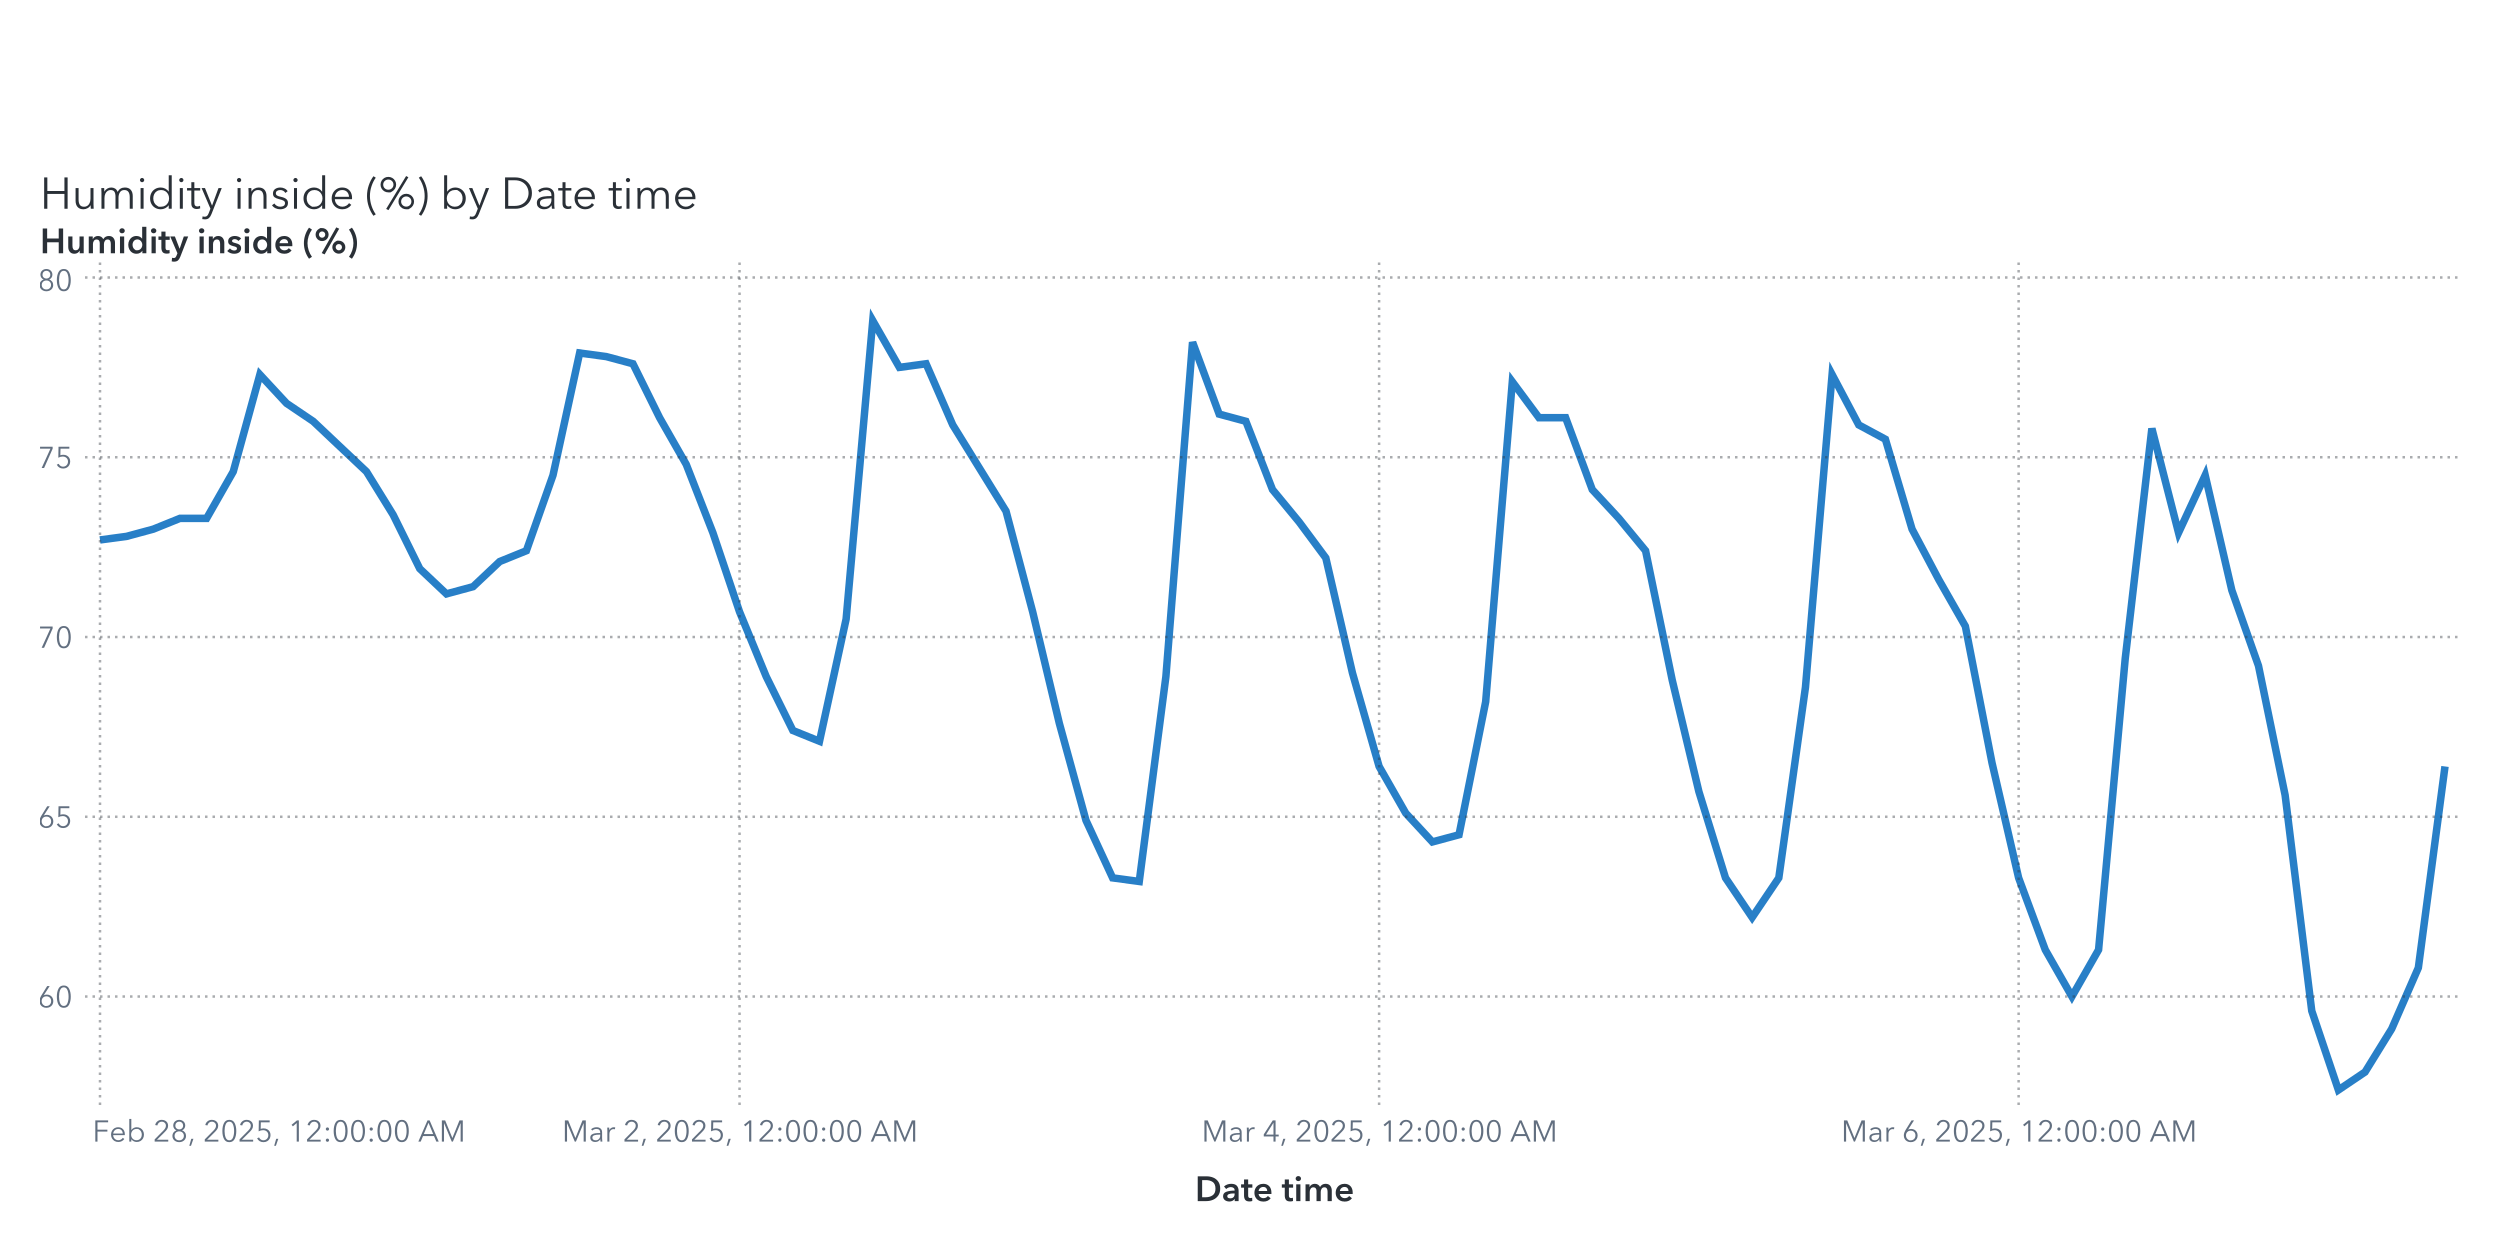
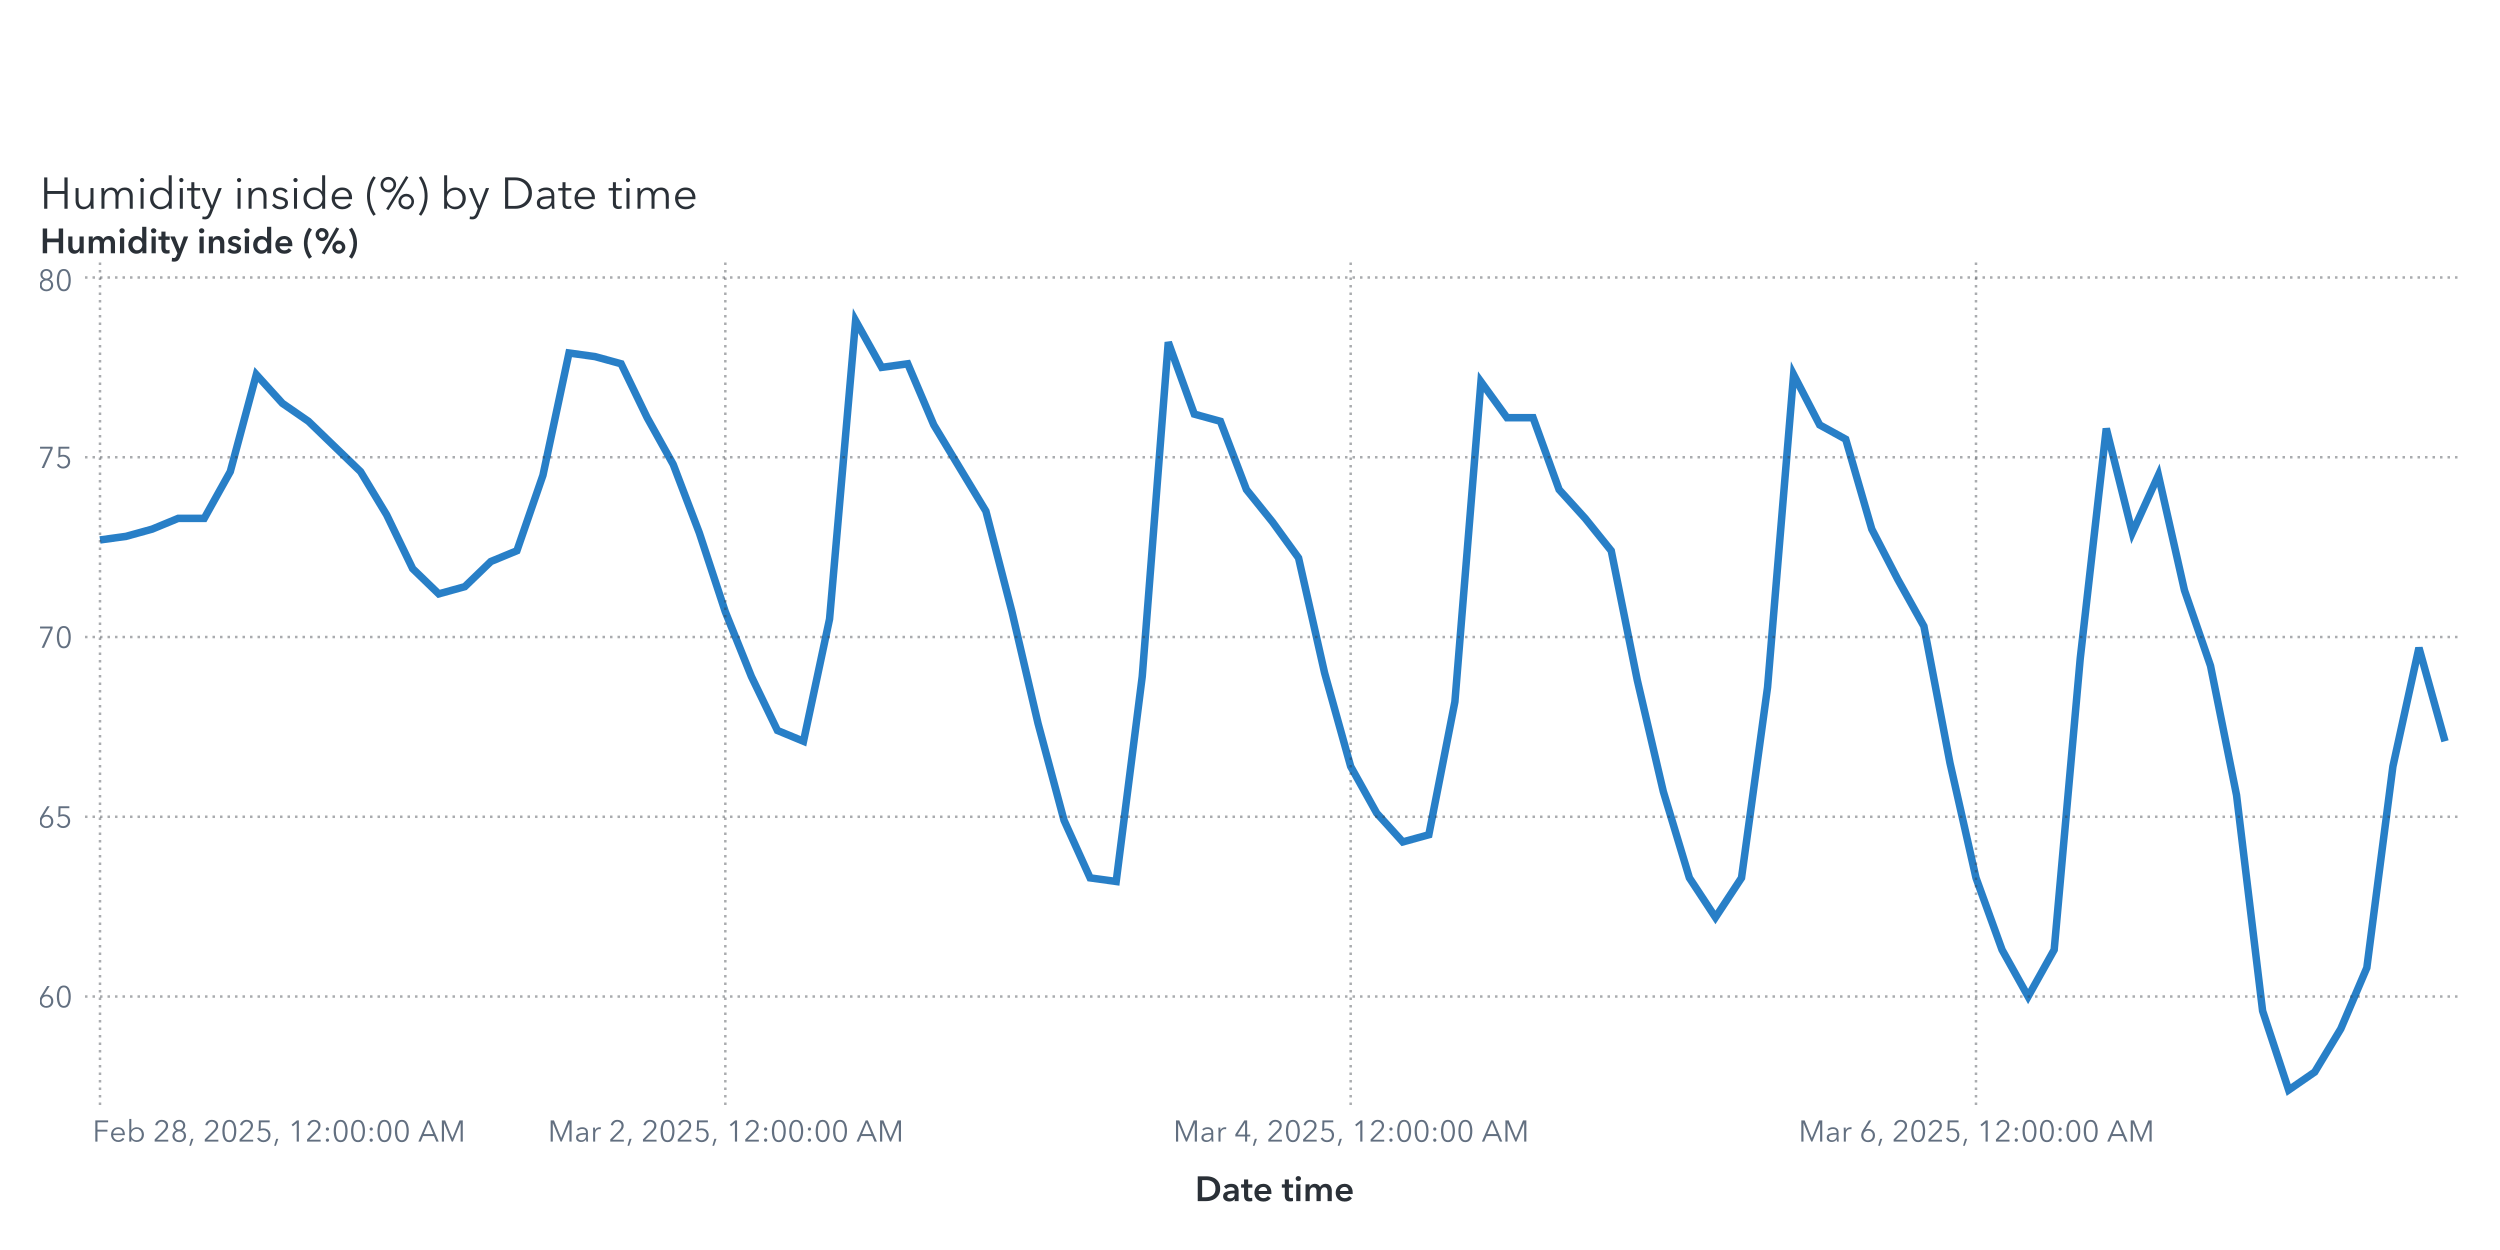
<svg xmlns="http://www.w3.org/2000/svg" xmlns:xlink="http://www.w3.org/1999/xlink" version="1.1" width="1000" height="500" viewBox="0 0 1000 500">
  <rect x="0" y="0" width="1000" height="500" fill="#ffffff">
</rect>
  <g>
    <rect x="0" y="0" rx="5" ry="5" width="1000.0" height="500.0" fill="#ffffff" opacity="0">
</rect>
    <rect x="0" y="0" rx="5" ry="5" width="1000.0" height="500.0" fill="#ffffff" opacity="0">
</rect>
    <rect x="0" y="0" rx="5" ry="5" width="1000.0" height="500.0" fill="#ffffff" opacity="0">
</rect>
    <rect x="0" y="50.0" rx="5" ry="5" width="1000.0" height="450.0" fill="#ffffff" opacity="0">
</rect>
    <g transform=" translate(16.0 -412.0)">
      <g transform="">
        <g fill="#2a3037" stroke="#2a3037" transform="translate(0 495.5) scale(0.0177 -0.0177)">
          <defs>
            <path id="g72/TT0" d="M94.0 708.0 L166.0 708.0 L166.0 401.0 L552.0 401.0 L552.0 708.0 L624.0 708.0 L624.0 0 L552.0 0 L552.0 335.0 L166.0 335.0 L166.0 0 L94.0 0 L94.0 708.0Z">
</path>
          </defs>
          <use x="0" y="0" xlink:href="#g72/TT0" />
          <defs>
            <path id="g117/TT0" d="M426.0 80.0 L424.0 80.0Q 405.0,40.0  359.5,14.0 T 264.0,-12.0 Q 177.0,-12.0  131.5,40.0 T 86.0,181.0  L86.0 468.0 L154.0 468.0 L154.0 209.0Q 154.0,130.0  182.5,87.5 T 281.0,45.0 Q 319.0,45.0  351.0,65.5 T 403.0,127.0 T 423.0,228.0  L423.0 468.0 L491.0 468.0 L491.0 103.0Q 491.0,43.0  495.0,0  L430.0 0Q 426.0,50.0  426.0,80.0 Z">
</path>
          </defs>
          <use x="718.0" y="0" xlink:href="#g117/TT0" />
          <defs>
            <path id="g109/TT0" d="M311.0 480.0Q 356.0,480.0  395.0,458.0 T 455.0,381.0 Q 479.0,429.0  521.0,454.5 T 619.0,480.0 Q 706.0,480.0  751.5,428.0 T 797.0,287.0  L797.0 0 L729.0 0 L729.0 259.0Q 729.0,423.0  608.0,423.0 Q 540.0,423.0  507.5,372.5 T 475.0,249.0  L475.0 0 L407.0 0 L407.0 273.0Q 407.0,347.0  382.5,385.0 T 294.0,423.0 Q 260.0,423.0  228.5,402.5 T 177.5,340.5 T 158.0,240.0  L158.0 0 L90.0 0 L90.0 365.0Q 90.0,425.0  86.0,468.0  L151.0 468.0Q 155.0,418.0  155.0,388.0  L157.0 388.0Q 178.0,429.0  219.5,454.5 T 311.0,480.0 Z">
</path>
          </defs>
          <use x="1299.0" y="0" xlink:href="#g109/TT0" />
          <defs>
            <path id="g105/TT0" d="M125.0 600.0Q 106.0,600.0  91.5,614.0 T 77.0,648.0 Q 77.0,668.0  91.5,682.0 T 125.0,696.0 Q 144.0,696.0  158.5,682.0 T 173.0,648.0 Q 173.0,628.0  158.5,614.0 T 125.0,600.0 Z M159.0 0 L91.0 0 L91.0 468.0 L159.0 468.0 L159.0 0Z">
</path>
          </defs>
          <use x="2182.0" y="0" xlink:href="#g105/TT0" />
          <defs>
            <path id="g100/TT0" d="M298.0 -12.0Q 227.0,-12.0  171.5,20.5 T 86.0,109.0 T 56.0,234.0 Q 56.0,303.0  86.0,359.0 T 171.5,447.5 T 298.0,480.0 Q 350.0,480.0  398.0,455.5 T 475.0,387.0  L477.0 387.0 L477.0 756.0 L545.0 756.0 L545.0 0 L477.0 0 L477.0 79.0 L475.0 79.0Q 446.0,36.0  398.0,12.0 T 298.0,-12.0 Z M305.0 46.0Q 357.0,46.0  398.0,70.5 T 462.0,138.0 T 485.0,234.0 Q 485.0,287.0  462.0,330.0 T 398.0,398.0 T 305.0,423.0 Q 250.0,423.0  210.0,398.0 T 149.0,330.0 T 128.0,234.0 Q 128.0,181.0  149.0,138.5 T 210.0,71.0 T 250.0,46.0 Z">
</path>
          </defs>
          <use x="2432.0" y="0" xlink:href="#g100/TT0" />
          <use x="3069.0" y="0" xlink:href="#g105/TT0" />
          <defs>
            <path id="g116/TT0" d="M169.0 411.0 L169.0 138.0Q 169.0,89.0  187.0,70.5 T 239.0,52.0 Q 268.0,52.0  298.0,67.0  L301.0 8.0Q 264.0,-6.0  221.0,-6.0 Q 173.0,-6.0  137.0,22.0 T 101.0,119.0  L101.0 411.0 L4.0 411.0 L4.0 468.0 L101.0 468.0 L101.0 600.0 L169.0 600.0 L169.0 468.0 L301.0 468.0 L301.0 411.0 L169.0 411.0Z">
</path>
          </defs>
          <use x="3319.0" y="0" xlink:href="#g116/TT0" />
          <defs>
            <path id="g121/TT0" d="M253.0 73.0 L398.0 468.0 L472.0 468.0 L239.0 -121.0Q 216.0,-180.0  182.5,-210.0 T 92.0,-240.0 Q 61.0,-240.0  31.0,-234.0  L38.0 -172.0Q 62.0,-180.0  88.0,-180.0 Q 121.0,-180.0  141.5,-159.5 T 178.0,-97.0  L216.0 1.0 L16.0 468.0 L92.0 468.0 L251.0 73.0 L253.0 73.0Z">
</path>
          </defs>
          <use x="3636.0" y="0" xlink:href="#g121/TT0" />
          <use x="4374.0" y="0" xlink:href="#g105/TT0" />
          <defs>
            <path id="g110/TT0" d="M155.0 388.0 L157.0 388.0Q 176.0,428.0  221.5,454.0 T 317.0,480.0 Q 404.0,480.0  449.5,428.0 T 495.0,287.0  L495.0 0 L427.0 0 L427.0 259.0Q 427.0,338.0  398.5,380.5 T 300.0,423.0 Q 262.0,423.0  230.0,402.5 T 178.0,341.0 T 158.0,240.0  L158.0 0 L90.0 0 L90.0 365.0Q 90.0,425.0  86.0,468.0  L151.0 468.0Q 155.0,418.0  155.0,388.0 Z">
</path>
          </defs>
          <use x="4624.0" y="0" xlink:href="#g110/TT0" />
          <defs>
            <path id="g115/TT0" d="M224.0 423.0Q 183.0,423.0  154.0,404.5 T 125.0,350.0 Q 125.0,318.0  151.0,300.0 T 237.0,270.0 Q 320.0,253.0  359.5,220.0 T 399.0,133.0 Q 399.0,59.0  347.5,23.5 T 223.0,-12.0 Q 167.0,-12.0  118.0,11.0 T 38.0,79.0  L92.0 119.0Q 111.0,87.0  146.5,66.5 T 222.0,46.0 Q 270.0,46.0  301.0,65.5 T 332.0,128.0 Q 332.0,163.0  299.5,182.0 T 194.0,218.0 Q 136.0,232.0  98.0,258.5 T 60.0,344.0 Q 60.0,411.0  108.5,445.5 T 227.0,480.0 Q 277.0,480.0  323.0,457.5 T 391.0,396.0  L339.0 357.0Q 324.0,387.0  293.0,405.0 T 224.0,423.0 Z">
</path>
          </defs>
          <use x="5205.0" y="0" xlink:href="#g115/TT0" />
          <use x="5649.0" y="0" xlink:href="#g105/TT0" />
          <use x="5899.0" y="0" xlink:href="#g100/TT0" />
          <defs>
            <path id="g101/TT0" d="M515.0 216.0 L127.0 216.0Q 128.0,169.0  150.5,130.5 T 212.0,69.0 T 298.0,46.0 Q 347.0,46.0  387.0,69.5 T 448.0,127.0  L499.0 87.0Q 421.0,-12.0  298.0,-12.0 Q 229.0,-12.0  174.0,20.0 T 87.5,108.0 T 56.0,234.0 Q 56.0,303.0  87.0,359.5 T 172.0,448.0 T 292.0,480.0 Q 363.0,480.0  413.5,449.5 T 490.0,366.0 T 516.0,248.0 Q 516.0,228.0  515.0,216.0 Z M292.0 423.0Q 248.0,423.0  211.5,402.0 T 153.0,345.5 T 128.0,270.0  L447.0 270.0Q 444.0,338.0  403.5,380.5 T 292.0,423.0 Z">
</path>
          </defs>
          <use x="6536.0" y="0" xlink:href="#g101/TT0" />
          <defs>
            <path id="g40/TT0" d="M230.0 -126.0 L178.0 -159.0Q 112.0,-72.0  72.0,46.0 T 32.0,288.0 Q 32.0,412.0  72.0,530.0 T 178.0,735.0  L230.0 702.0Q 170.0,618.0  134.0,509.0 T 98.0,288.0 Q 98.0,176.0  134.0,67.0 T 230.0,-126.0 Z">
</path>
          </defs>
          <use x="7358.0" y="0" xlink:href="#g40/TT0" />
          <defs>
            <path id="g37/TT0" d="M217.0 -31.0 L165.0 -4.0 L616.0 739.0 L667.0 712.0 L217.0 -31.0Z M214.0 370.0Q 165.0,370.0  125.0,393.5 T 61.5,457.0 T 38.0,545.0 Q 38.0,593.0  61.5,633.0 T 125.0,696.5 T 214.0,720.0 Q 263.0,720.0  303.0,696.5 T 366.5,633.0 T 390.0,545.0 Q 390.0,497.0  366.5,457.0 T 303.0,393.5 T 263.0,370.0 Z M214.0 660.0Q 166.0,660.0  132.0,627.0 T 98.0,545.0 Q 98.0,496.0  132.0,463.0 T 214.0,430.0 Q 262.0,430.0  296.0,463.0 T 330.0,545.0 Q 330.0,594.0  296.0,627.0 T 214.0,660.0 Z M619.0 -12.0Q 570.0,-12.0  530.0,11.5 T 466.5,75.0 T 443.0,163.0 Q 443.0,211.0  466.5,251.0 T 530.0,314.5 T 619.0,338.0 Q 668.0,338.0  708.0,314.5 T 771.5,251.0 T 795.0,163.0 Q 795.0,115.0  771.5,75.0 T 708.0,11.5 T 668.0,-12.0 Z M619.0 278.0Q 571.0,278.0  537.0,245.0 T 503.0,163.0 Q 503.0,114.0  537.0,81.0 T 619.0,48.0 Q 667.0,48.0  701.0,81.0 T 735.0,163.0 Q 735.0,212.0  701.0,245.0 T 619.0,278.0 Z">
</path>
          </defs>
          <use x="7658.0" y="0" xlink:href="#g37/TT0" />
          <defs>
            <path id="g41/TT0" d="M70.0 702.0 L122.0 735.0Q 188.0,648.0  228.0,530.0 T 268.0,288.0 Q 268.0,164.0  228.0,46.0 T 122.0,-159.0  L70.0 -126.0Q 130.0,-42.0  166.0,67.0 T 202.0,288.0 Q 202.0,400.0  166.0,509.0 T 70.0,702.0 Z">
</path>
          </defs>
          <use x="8491.0" y="0" xlink:href="#g41/TT0" />
          <defs>
            <path id="g98/TT0" d="M160.0 0 L92.0 0 L92.0 756.0 L160.0 756.0 L160.0 387.0 L162.0 387.0Q 191.0,431.0  239.0,455.5 T 339.0,480.0 Q 410.0,480.0  465.5,447.5 T 551.0,359.0 T 581.0,234.0 Q 581.0,165.0  551.0,109.0 T 465.5,20.5 T 339.0,-12.0 Q 287.0,-12.0  239.0,12.0 T 162.0,79.0  L160.0 79.0 L160.0 0Z M332.0 423.0Q 280.0,423.0  239.0,398.0 T 175.0,330.0 T 152.0,234.0 Q 152.0,181.0  175.0,138.0 T 239.0,70.5 T 332.0,46.0 Q 387.0,46.0  427.0,71.0 T 488.0,138.5 T 509.0,234.0 Q 509.0,287.0  488.0,330.0 T 427.0,398.0 T 387.0,423.0 Z">
</path>
          </defs>
          <use x="9041.0" y="0" xlink:href="#g98/TT0" />
          <use x="9678.0" y="0" xlink:href="#g121/TT0" />
          <defs>
            <path id="g68/TT0" d="M329.0 708.0Q 421.0,708.0  507.0,667.5 T 647.0,546.5 T 701.0,354.0 Q 701.0,242.0  647.0,161.5 T 507.0,40.5 T 329.0,0  L94.0 0 L94.0 708.0 L329.0 708.0Z M309.0 64.0Q 411.0,64.0  482.5,105.0 T 589.5,212.0 T 625.0,354.0 Q 625.0,430.0  589.5,496.0 T 482.5,603.0 T 309.0,644.0  L166.0 644.0 L166.0 64.0 L309.0 64.0Z">
</path>
          </defs>
          <use x="10416.0" y="0" xlink:href="#g68/TT0" />
          <defs>
            <path id="g97/TT0" d="M260.0 423.0Q 220.0,423.0  183.0,408.0 T 121.0,368.0  L83.0 413.0Q 113.0,443.0  161.0,461.5 T 267.0,480.0 Q 347.0,480.0  398.0,436.0 T 449.0,310.0  L449.0 105.0Q 449.0,42.0  457.0,0  L396.0 0Q 389.0,40.0  389.0,76.0  L387.0 76.0Q 355.0,30.0  314.5,9.0 T 217.0,-12.0 Q 178.0,-12.0  141.0,2.5 T 79.5,49.0 T 55.0,130.0 Q 55.0,198.0  99.0,232.0 T 212.5,276.5 T 385.0,287.0  L385.0 302.0Q 385.0,362.0  353.0,392.5 T 260.0,423.0 Z M125.0 133.0Q 125.0,87.0  157.0,65.5 T 235.0,44.0 Q 304.0,44.0  344.5,89.0 T 385.0,199.0  L385.0 234.0 L365.0 234.0Q 259.0,234.0  192.0,213.5 T 125.0,133.0 Z">
</path>
          </defs>
          <use x="11173.0" y="0" xlink:href="#g97/TT0" />
          <use x="11707.0" y="0" xlink:href="#g116/TT0" />
          <use x="12024.0" y="0" xlink:href="#g101/TT0" />
          <use x="12846.0" y="0" xlink:href="#g116/TT0" />
          <use x="13163.0" y="0" xlink:href="#g105/TT0" />
          <use x="13413.0" y="0" xlink:href="#g109/TT0" />
          <use x="14296.0" y="0" xlink:href="#g101/TT0" />
        </g>
        <text x="0" y="495.5" font-size="13.3pt" font-family="Avenir Next for SAS" fill="#2a3037" opacity="0">
Humidity inside (%) by Date time</text>
      </g>
    </g>
    <g transform=" translate(16.0 -16.0)">
      <defs>
        <clipPath id="ClipPath0">
          <rect x="18" y="118" width="953" height="340">
</rect>
        </clipPath>
      </defs>
      <g clip-path="url(#ClipPath0)">
        <defs>
          <clipPath id="ClipPath1">
            <rect x="18" y="120" width="951" height="338">
</rect>
          </clipPath>
        </defs>
        <g clip-path="url(#ClipPath1)">
-           <polyline id="Polyline_6" points="24.0,231.98  34.66,230.54  45.32,227.66  55.98,223.35  66.64,223.35  77.3,204.65  87.95,165.83  98.61,177.33  109.27,184.52  119.93,194.59  130.59,204.65  141.25,221.91  151.91,243.48  162.57,253.55  173.23,250.67  183.89,240.61  194.55,236.29  205.2,206.09  215.86,157.2  226.52,158.64  237.18,161.51  247.84,183.08  258.5,201.78  269.16,229.1  279.82,260.74  290.48,286.62  301.14,308.19  311.8,312.51  322.45,263.62  333.11,144.26  343.77,162.95  354.43,161.51  365.09,185.96  375.75,203.22  386.41,220.47  397.07,260.74  407.73,305.32  418.39,344.15  429.05,367.15  439.7,368.59  450.36,286.62  461.02,152.88  471.68,181.65  482.34,184.52  493.0,211.85  503.66,224.79  514.32,239.17  524.98,285.19  535.64,322.58  546.3,341.27  556.95,352.77  567.61,349.9  578.27,296.69  588.93,168.7  599.59,183.08  610.25,183.08  620.91,211.85  631.57,223.35  642.23,236.29  652.89,288.06  663.55,332.64  674.2,367.15  684.86,382.97  695.52,367.15  706.18,290.94  716.84,165.83  727.5,185.96  738.16,191.71  748.82,227.66  759.48,247.8  770.14,266.49  780.8,321.14  791.45,367.15  802.11,395.92  812.77,414.61  823.43,395.92  834.09,279.43  844.75,187.4  855.41,229.1  866.07,206.09  876.73,252.11  887.39,282.31  898.05,334.08  908.7,420.36  919.36,452.0  930.02,444.81  940.68,427.55  951.34,403.11  962.0,322.58 " fill="none" stroke="#287fc7" stroke-width="3.0">
+           <polyline id="Polyline_6" points="24.0,231.98  34.42,230.54  44.84,227.66  55.27,223.35  65.69,223.35  76.11,204.65  86.53,165.83  96.96,177.33  107.38,184.52  117.8,194.59  128.22,204.65  138.64,221.91  149.07,243.48  159.49,253.55  169.91,250.67  180.33,240.61  190.76,236.29  201.18,206.09  211.6,157.2  222.02,158.64  232.44,161.51  242.87,183.08  253.29,201.78  263.71,229.1  274.13,260.74  284.56,286.62  294.98,308.19  305.4,312.51  315.82,263.62  326.24,144.26  336.67,162.95  347.09,161.51  357.51,185.96  367.93,203.22  378.36,220.47  388.78,260.74  399.2,305.32  409.62,344.15  420.04,367.15  430.47,368.59  440.89,286.62  451.31,152.88  461.73,181.65  472.16,184.52  482.58,211.85  493.0,224.79  503.42,239.17  513.84,285.19  524.27,322.58  534.69,341.27  545.11,352.77  555.53,349.9  565.96,296.69  576.38,168.7  586.8,183.08  597.22,183.08  607.64,211.85  618.07,223.35  628.49,236.29  638.91,288.06  649.33,332.64  659.76,367.15  670.18,382.97  680.6,367.15  691.02,290.94  701.44,165.83  711.87,185.96  722.29,191.71  732.71,227.66  743.13,247.8  753.56,266.49  763.98,321.14  774.4,367.15  784.82,395.92  795.24,414.61  805.67,395.92  816.09,279.43  826.51,187.4  836.93,229.1  847.36,206.09  857.78,252.11  868.2,282.31  878.62,334.08  889.04,420.36  899.47,452.0  909.89,444.81  920.31,427.55  930.73,403.11  941.16,322.58  951.58,275.12  962.0,312.51 " fill="none" stroke="#287fc7" stroke-width="3.0">
</polyline>
        </g>
        <path d="M18.0 414.61L969.0 414.61" stroke="#2a3037" stroke-dasharray="1,2" fill="none" opacity="0.4">
</path>
        <path d="M18.0 342.71L969.0 342.71" stroke="#2a3037" stroke-dasharray="1,2" fill="none" opacity="0.4">
</path>
        <path d="M18.0 270.81L969.0 270.81" stroke="#2a3037" stroke-dasharray="1,2" fill="none" opacity="0.4">
</path>
        <path d="M18.0 198.9L969.0 198.9" stroke="#2a3037" stroke-dasharray="1,2" fill="none" opacity="0.4">
</path>
        <path d="M18.0 127.0L969.0 127.0" stroke="#2a3037" stroke-dasharray="1,2" fill="none" opacity="0.4">
</path>
        <path d="M24.0 458.0L24.0 120.0" stroke="#2a3037" stroke-dasharray="1,2" fill="none" opacity="0.4">
</path>
-         <path d="M279.82 458.0L279.82 120.0" stroke="#2a3037" stroke-dasharray="1,2" fill="none" opacity="0.4">
- </path>
-         <path d="M535.64 458.0L535.64 120.0" stroke="#2a3037" stroke-dasharray="1,2" fill="none" opacity="0.4">
- </path>
-         <path d="M791.45 458.0L791.45 120.0" stroke="#2a3037" stroke-dasharray="1,2" fill="none" opacity="0.4">
+         <path d="M274.13 458.0L274.13 120.0" stroke="#2a3037" stroke-dasharray="1,2" fill="none" opacity="0.4">
+ </path>
+         <path d="M524.27 458.0L524.27 120.0" stroke="#2a3037" stroke-dasharray="1,2" fill="none" opacity="0.4">
+ </path>
+         <path d="M774.4 458.0L774.4 120.0" stroke="#2a3037" stroke-dasharray="1,2" fill="none" opacity="0.4">
</path>
      </g>
      <defs>
        <clipPath id="ClipPath2">
          <rect x="0" y="121" width="18" height="337">
</rect>
        </clipPath>
      </defs>
      <g clip-path="url(#ClipPath2)">
        <g fill="#626f80" stroke="#626f80" transform="translate(-0.92 418.91) scale(0.012 -0.012)">
          <defs>
            <path id="g54/TT0" d="M203.0 397.0Q 218.0,409.0  247.0,416.0 T 304.0,423.0 Q 365.0,423.0  414.5,395.5 T 492.0,318.0 T 520.0,205.0 Q 520.0,140.0  490.5,89.5 T 408.5,10.5 T 290.0,-18.0 Q 224.0,-18.0  171.5,10.5 T 89.5,89.5 T 60.0,205.0 Q 60.0,255.0  77.0,301.5 T 124.0,397.0  L317.0 708.0 L400.0 708.0 L201.0 399.0 L203.0 397.0Z M290.0 43.0Q 336.0,43.0  372.0,64.0 T 428.0,122.0 T 448.0,205.0 Q 448.0,275.0  405.0,320.0 T 290.0,365.0 Q 218.0,365.0  175.0,320.0 T 132.0,205.0 Q 132.0,159.0  152.0,122.0 T 208.0,64.0 T 244.0,43.0 Z">
</path>
          </defs>
          <use x="0" y="0" xlink:href="#g54/TT0" />
          <defs>
            <path id="g48/TT0" d="M522.0 353.0Q 522.0,195.0  467.0,88.5 T 290.0,-18.0 Q 167.0,-18.0  112.5,88.5 T 58.0,353.0 Q 58.0,512.0  112.5,619.0 T 290.0,726.0 Q 412.0,726.0  467.0,618.5 T 522.0,353.0 Z M131.0 353.0Q 131.0,226.0  167.5,135.0 T 290.0,44.0 Q 375.0,44.0  412.0,135.5 T 449.0,353.0 Q 449.0,480.0  412.0,572.5 T 290.0,665.0 Q 204.0,665.0  167.5,573.0 T 131.0,353.0 Z">
</path>
          </defs>
          <use x="580.0" y="0" xlink:href="#g48/TT0" />
        </g>
-         <text id="Text_97" x="13.0" y="418.91" font-size="9.0pt" font-family="Avenir Next for SAS" fill="#626f80" text-anchor="end" opacity="0">
+         <text id="Text_99" x="13.0" y="418.91" font-size="9.0pt" font-family="Avenir Next for SAS" fill="#626f80" text-anchor="end" opacity="0">
60</text>
        <g fill="#626f80" stroke="#626f80" transform="translate(-0.92 347.01) scale(0.012 -0.012)">
          <use x="0" y="0" xlink:href="#g54/TT0" />
          <defs>
            <path id="g53/TT0" d="M180.0 644.0 L175.0 425.0Q 219.0,441.0  273.0,441.0 Q 339.0,441.0  391.5,413.0 T 473.5,334.5 T 503.0,219.0 Q 503.0,151.0  473.5,97.0 T 390.5,12.5 T 268.0,-18.0 Q 194.0,-18.0  140.0,16.0 T 56.0,111.0  L121.0 140.0Q 140.0,96.0  179.0,70.0 T 264.0,44.0 Q 311.0,44.0  349.0,66.0 T 408.5,126.5 T 430.0,212.0 Q 430.0,289.0  380.5,335.5 T 254.0,382.0 Q 180.0,382.0  107.0,343.0  L114.0 708.0 L475.0 708.0 L475.0 644.0 L180.0 644.0Z">
</path>
          </defs>
          <use x="580.0" y="0" xlink:href="#g53/TT0" />
        </g>
-         <text id="Text_98" x="13.0" y="347.01" font-size="9.0pt" font-family="Avenir Next for SAS" fill="#626f80" text-anchor="end" opacity="0">
+         <text id="Text_100" x="13.0" y="347.01" font-size="9.0pt" font-family="Avenir Next for SAS" fill="#626f80" text-anchor="end" opacity="0">
65</text>
        <g fill="#626f80" stroke="#626f80" transform="translate(-0.92 275.11) scale(0.012 -0.012)">
          <defs>
            <path id="g55/TT0" d="M498.0 642.0 L213.0 0 L132.0 0 L425.0 644.0 L78.0 644.0 L78.0 708.0 L498.0 708.0 L498.0 642.0Z">
</path>
          </defs>
          <use x="0" y="0" xlink:href="#g55/TT0" />
          <use x="580.0" y="0" xlink:href="#g48/TT0" />
        </g>
-         <text id="Text_99" x="13.0" y="275.11" font-size="9.0pt" font-family="Avenir Next for SAS" fill="#626f80" text-anchor="end" opacity="0">
+         <text id="Text_101" x="13.0" y="275.11" font-size="9.0pt" font-family="Avenir Next for SAS" fill="#626f80" text-anchor="end" opacity="0">
70</text>
        <g fill="#626f80" stroke="#626f80" transform="translate(-0.92 203.2) scale(0.012 -0.012)">
          <use x="0" y="0" xlink:href="#g55/TT0" />
          <use x="580.0" y="0" xlink:href="#g53/TT0" />
        </g>
-         <text id="Text_100" x="13.0" y="203.2" font-size="9.0pt" font-family="Avenir Next for SAS" fill="#626f80" text-anchor="end" opacity="0">
+         <text id="Text_102" x="13.0" y="203.2" font-size="9.0pt" font-family="Avenir Next for SAS" fill="#626f80" text-anchor="end" opacity="0">
75</text>
        <g fill="#626f80" stroke="#626f80" transform="translate(-0.92 132.3) scale(0.012 -0.012)">
          <defs>
            <path id="g56/TT0" d="M517.0 186.0Q 517.0,126.0  486.0,79.5 T 403.0,7.5 T 290.0,-18.0 Q 229.0,-18.0  177.0,7.5 T 94.0,79.5 T 63.0,186.0 Q 63.0,256.0  100.5,306.5 T 197.0,375.0  L197.0 377.0Q 150.0,393.0  120.0,437.5 T 90.0,537.0 Q 90.0,593.0  117.0,636.0 T 190.0,702.5 T 290.0,726.0 Q 344.0,726.0  390.0,702.5 T 463.0,636.0 T 490.0,537.0 Q 490.0,482.0  460.0,437.5 T 383.0,377.0  L383.0 375.0Q 442.0,358.0  479.5,307.0 T 517.0,186.0 Z M290.0 406.0Q 345.0,406.0  382.5,442.0 T 420.0,533.0 Q 420.0,590.0  383.0,627.5 T 290.0,665.0 Q 234.0,665.0  197.0,627.5 T 160.0,533.0 Q 160.0,478.0  197.5,442.0 T 290.0,406.0 Z M290.0 43.0Q 359.0,43.0  402.0,86.0 T 445.0,194.0 Q 445.0,258.0  402.0,300.0 T 290.0,342.0 Q 221.0,342.0  178.0,300.0 T 135.0,194.0 Q 135.0,129.0  178.0,86.0 T 290.0,43.0 Z">
</path>
          </defs>
          <use x="0" y="0" xlink:href="#g56/TT0" />
          <use x="580.0" y="0" xlink:href="#g48/TT0" />
        </g>
-         <text id="Text_101" x="13.0" y="132.3" font-size="9.0pt" font-family="Avenir Next for SAS" fill="#626f80" text-anchor="end" opacity="0">
+         <text id="Text_103" x="13.0" y="132.3" font-size="9.0pt" font-family="Avenir Next for SAS" fill="#626f80" text-anchor="end" opacity="0">
80</text>
      </g>
      <g fill="#2a3037" stroke="#2a3037" transform="translate(0 117.31) scale(0.014 -0.014)">
        <defs>
          <path id="g72/TT1" d="M78.0 708.0 L204.0 708.0 L204.0 422.0 L535.0 422.0 L535.0 708.0 L661.0 708.0 L661.0 0 L535.0 0 L535.0 314.0 L204.0 314.0 L204.0 0 L78.0 0 L78.0 708.0Z">
</path>
        </defs>
        <use x="0" y="0" xlink:href="#g72/TT1" />
        <defs>
          <path id="g117/TT1" d="M396.0 0 L396.0 77.0 L394.0 77.0Q 377.0,39.0  336.5,12.5 T 245.0,-14.0 Q 157.0,-14.0  112.5,42.5 T 68.0,180.0  L68.0 480.0 L188.0 480.0 L188.0 214.0Q 188.0,86.0  278.0,86.0 Q 332.0,86.0  361.0,124.5 T 390.0,216.0  L390.0 480.0 L510.0 480.0 L510.0 0 L396.0 0Z">
</path>
        </defs>
        <use x="739.0" y="0" xlink:href="#g117/TT1" />
        <defs>
          <path id="g109/TT1" d="M822.0 300.0 L822.0 0 L702.0 0 L702.0 266.0Q 702.0,394.0  612.0,394.0 Q 560.0,394.0  533.0,354.5 T 506.0,262.0  L506.0 0 L386.0 0 L386.0 290.0Q 386.0,337.0  363.5,365.5 T 297.0,394.0 Q 246.0,394.0  219.0,355.5 T 192.0,264.0  L192.0 0 L72.0 0 L72.0 480.0 L186.0 480.0 L186.0 403.0 L188.0 403.0Q 205.0,442.0  244.0,468.0 T 337.0,494.0 Q 390.0,494.0  428.0,470.0 T 487.0,403.0 Q 511.0,447.0  551.5,470.5 T 645.0,494.0 Q 733.0,494.0  777.5,437.5 T 822.0,300.0 Z">
</path>
        </defs>
        <use x="1321.0" y="0" xlink:href="#g109/TT1" />
        <defs>
          <path id="g105/TT1" d="M133.0 715.0Q 166.0,715.0  188.5,694.5 T 211.0,643.0 Q 211.0,612.0  188.5,591.5 T 133.0,571.0 Q 101.0,571.0  79.0,592.5 T 57.0,643.0 Q 57.0,672.0  79.0,693.5 T 133.0,715.0 Z M74.0 480.0 L194.0 480.0 L194.0 0 L74.0 0 L74.0 480.0Z">
</path>
        </defs>
        <use x="2211.0" y="0" xlink:href="#g105/TT1" />
        <defs>
          <path id="g100/TT1" d="M446.0 0 L446.0 72.0 L444.0 72.0Q 420.0,31.0  375.0,8.5 T 279.0,-14.0 Q 208.0,-14.0  154.5,20.5 T 72.0,113.5 T 43.0,242.0 Q 43.0,312.0  73.0,370.0 T 156.0,461.0 T 276.0,494.0 Q 377.0,494.0  437.0,419.0  L440.0 419.0 L440.0 756.0 L560.0 756.0 L560.0 0 L446.0 0Z M303.0 86.0Q 345.0,86.0  377.0,108.5 T 426.5,166.5 T 444.0,240.0 Q 444.0,278.0  426.5,314.5 T 377.0,373.5 T 303.0,396.0 Q 259.0,396.0  227.5,374.0 T 180.5,316.5 T 165.0,242.0 Q 165.0,203.0  180.5,167.0 T 227.5,108.5 T 259.0,86.0 Z">
</path>
        </defs>
        <use x="2479.0" y="0" xlink:href="#g100/TT1" />
        <use x="3113.0" y="0" xlink:href="#g105/TT1" />
        <defs>
          <path id="g116/TT1" d="M3.0 480.0 L87.0 480.0 L87.0 619.0 L205.0 619.0 L205.0 480.0 L325.0 480.0 L325.0 384.0 L205.0 384.0 L205.0 161.0Q 205.0,125.0  218.0,106.0 T 268.0,87.0 Q 299.0,87.0  319.0,97.0  L323.0 3.0Q 289.0,-10.0  243.0,-10.0 Q 155.0,-10.0  121.0,35.5 T 87.0,160.0  L87.0 384.0 L3.0 384.0 L3.0 480.0Z">
</path>
        </defs>
        <use x="3381.0" y="0" xlink:href="#g116/TT1" />
        <defs>
          <path id="g121/TT1" d="M133.0 480.0 L267.0 131.0 L269.0 131.0 L388.0 480.0 L513.0 480.0 L286.0 -103.0Q 258.0,-174.0  218.5,-207.0 T 104.0,-240.0 Q 71.0,-240.0  42.0,-233.0  L52.0 -129.0Q 74.0,-136.0  97.0,-136.0 Q 133.0,-136.0  149.0,-119.5 T 182.0,-61.0  L206.0 0 L0 480.0 L133.0 480.0Z">
</path>
        </defs>
        <use x="3721.0" y="0" xlink:href="#g121/TT1" />
        <use x="4484.0" y="0" xlink:href="#g105/TT1" />
        <defs>
          <path id="g110/TT1" d="M186.0 480.0 L186.0 403.0 L188.0 403.0Q 205.0,441.0  245.5,467.5 T 337.0,494.0 Q 425.0,494.0  469.5,437.5 T 514.0,300.0  L514.0 0 L394.0 0 L394.0 266.0Q 394.0,394.0  304.0,394.0 Q 250.0,394.0  221.0,355.5 T 192.0,264.0  L192.0 0 L72.0 0 L72.0 480.0 L186.0 480.0Z">
</path>
        </defs>
        <use x="4752.0" y="0" xlink:href="#g110/TT1" />
        <defs>
          <path id="g115/TT1" d="M230.0 404.0Q 198.0,404.0  175.5,391.0 T 153.0,352.0 Q 153.0,327.0  176.0,315.0 T 257.0,289.0 Q 325.0,273.0  368.5,241.0 T 412.0,146.0 Q 412.0,64.0  355.5,25.0 T 212.0,-14.0 Q 155.0,-14.0  102.0,7.0 T 15.0,65.0  L94.0 139.0Q 114.0,112.0  146.5,95.5 T 217.0,79.0 Q 248.0,79.0  271.0,93.0 T 294.0,136.0 Q 294.0,164.0  269.5,177.5 T 184.0,205.0 Q 119.0,221.0  80.5,250.5 T 42.0,341.0 Q 42.0,416.0  98.0,455.0 T 233.0,494.0 Q 287.0,494.0  336.0,475.0 T 413.0,421.0  L335.0 352.0Q 318.0,374.0  290.0,389.0 T 230.0,404.0 Z">
</path>
        </defs>
        <use x="5334.0" y="0" xlink:href="#g115/TT1" />
        <use x="5778.0" y="0" xlink:href="#g105/TT1" />
        <use x="6046.0" y="0" xlink:href="#g100/TT1" />
        <defs>
          <path id="g101/TT1" d="M529.0 202.0 L164.0 202.0Q 168.0,152.0  208.0,118.0 T 301.0,84.0 Q 384.0,84.0  428.0,146.0  L508.0 82.0Q 437.0,-14.0  302.0,-14.0 Q 228.0,-14.0  169.5,16.5 T 77.5,104.0 T 44.0,237.0 Q 44.0,313.0  77.0,371.5 T 168.0,462.0 T 298.0,494.0 Q 402.0,494.0  466.0,427.0 T 530.0,234.0 Q 530.0,213.0  529.0,202.0 Z M297.0 404.0Q 244.0,404.0  206.0,371.0 T 164.0,288.0  L410.0 288.0Q 410.0,338.0  381.0,371.0 T 297.0,404.0 Z">
</path>
        </defs>
        <use x="6680.0" y="0" xlink:href="#g101/TT1" />
        <defs>
          <path id="g40/TT1" d="M182.0 732.0 L266.0 677.0Q 206.0,593.0  172.5,492.0 T 139.0,288.0 Q 139.0,185.0  172.5,84.0 T 266.0,-101.0  L182.0 -156.0Q 112.0,-60.0  74.0,54.0 T 36.0,288.0 Q 36.0,408.0  74.0,522.0 T 182.0,732.0 Z">
</path>
        </defs>
        <use x="7504.0" y="0" xlink:href="#g40/TT1" />
        <defs>
          <path id="g37/TT1" d="M631.0 740.0 L714.0 702.0 L298.0 -32.0 L215.0 6.0 L631.0 740.0Z M226.0 720.0Q 277.0,720.0  319.5,695.0 T 387.0,627.5 T 412.0,534.0 Q 412.0,483.0  387.0,440.5 T 319.5,373.0 T 226.0,348.0 Q 175.0,348.0  132.5,373.0 T 65.0,440.5 T 40.0,534.0 Q 40.0,585.0  65.0,627.5 T 132.5,695.0 T 175.0,720.0 Z M226.0 624.0Q 189.0,624.0  162.5,598.0 T 136.0,534.0 Q 136.0,497.0  162.5,470.5 T 226.0,444.0 Q 264.0,444.0  290.0,470.5 T 316.0,534.0 Q 316.0,572.0  290.0,598.0 T 226.0,624.0 Z M704.0 360.0Q 755.0,360.0  797.5,335.0 T 865.0,267.5 T 890.0,174.0 Q 890.0,123.0  865.0,80.5 T 797.5,13.0 T 704.0,-12.0 Q 653.0,-12.0  610.5,13.0 T 543.0,80.5 T 518.0,174.0 Q 518.0,225.0  543.0,267.5 T 610.5,335.0 T 653.0,360.0 Z M704.0 264.0Q 667.0,264.0  640.5,238.0 T 614.0,174.0 Q 614.0,137.0  640.5,110.5 T 704.0,84.0 Q 742.0,84.0  768.0,110.5 T 794.0,174.0 Q 794.0,212.0  768.0,238.0 T 704.0,264.0 Z">
</path>
        </defs>
        <use x="7834.0" y="0" xlink:href="#g37/TT1" />
        <defs>
          <path id="g41/TT1" d="M148.0 -156.0 L64.0 -101.0Q 124.0,-17.0  157.5,84.0 T 191.0,288.0 Q 191.0,391.0  157.5,492.0 T 64.0,677.0  L148.0 732.0Q 218.0,636.0  256.0,522.0 T 294.0,288.0 Q 294.0,168.0  256.0,54.0 T 148.0,-156.0 Z">
</path>
        </defs>
        <use x="8764.0" y="0" xlink:href="#g41/TT1" />
      </g>
-       <text id="Text_102" x="0" y="117.31" font-size="10.5pt" font-family="Avenir Next for SAS" font-weight="bold" fill="#2a3037" text-anchor="start" opacity="0">
+       <text id="Text_104" x="0" y="117.31" font-size="10.5pt" font-family="Avenir Next for SAS" font-weight="bold" fill="#2a3037" text-anchor="start" opacity="0">
Humidity inside (%)</text>
      <defs>
        <clipPath id="ClipPath3">
          <rect x="18" y="458" width="950" height="42">
</rect>
        </clipPath>
      </defs>
      <g clip-path="url(#ClipPath3)">
        <g fill="#626f80" stroke="#626f80" transform="translate(21.0 472.65) scale(0.012 -0.012)">
          <defs>
            <path id="g70/TT0" d="M166.0 0 L94.0 0 L94.0 708.0 L521.0 708.0 L521.0 644.0 L166.0 644.0 L166.0 398.0 L496.0 398.0 L496.0 335.0 L166.0 335.0 L166.0 0Z">
</path>
          </defs>
          <use x="0" y="0" xlink:href="#g70/TT0" />
          <use x="562.0" y="0" xlink:href="#g101/TT0" />
          <use x="1134.0" y="0" xlink:href="#g98/TT0" />
          <defs>
            <path id="g50/TT0" d="M51.0 0 L51.0 75.0 L341.0 368.0Q 380.0,408.0  403.0,447.0 T 426.0,530.0 Q 426.0,590.0  385.5,627.5 T 286.0,665.0 Q 230.0,665.0  191.0,630.0 T 140.0,539.0  L69.0 553.0Q 84.0,629.0  144.0,677.5 T 286.0,726.0 Q 344.0,726.0  392.5,703.5 T 470.0,637.0 T 499.0,531.0 Q 499.0,469.0  470.0,421.5 T 384.0,317.0  L129.0 64.0 L504.0 64.0 L504.0 0 L51.0 0Z">
</path>
          </defs>
          <use x="2021.0" y="0" xlink:href="#g50/TT0" />
          <use x="2601.0" y="0" xlink:href="#g56/TT0" />
          <defs>
            <path id="g44/TT0" d="M102.0 -140.0 L45.0 -140.0 L112.0 95.0 L183.0 95.0 L102.0 -140.0Z">
</path>
          </defs>
          <use x="3181.0" y="0" xlink:href="#g44/TT0" />
          <use x="3691.0" y="0" xlink:href="#g50/TT0" />
          <use x="4271.0" y="0" xlink:href="#g48/TT0" />
          <use x="4851.0" y="0" xlink:href="#g50/TT0" />
          <use x="5431.0" y="0" xlink:href="#g53/TT0" />
          <use x="6011.0" y="0" xlink:href="#g44/TT0" />
          <defs>
            <path id="g49/TT0" d="M358.0 0 L286.0 0 L286.0 619.0 L158.0 510.0 L114.0 560.0 L294.0 708.0 L358.0 708.0 L358.0 0Z">
</path>
          </defs>
          <use x="6521.0" y="0" xlink:href="#g49/TT0" />
          <use x="7101.0" y="0" xlink:href="#g50/TT0" />
          <defs>
            <path id="g58/TT0" d="M150.0 366.0Q 127.0,366.0  111.5,382.0 T 96.0,420.0 Q 96.0,442.0  111.5,458.0 T 150.0,474.0 Q 173.0,474.0  188.5,458.0 T 204.0,420.0 Q 204.0,398.0  188.5,382.0 T 150.0,366.0 Z M150.0 -6.0Q 127.0,-6.0  111.5,10.0 T 96.0,48.0 Q 96.0,70.0  111.5,86.0 T 150.0,102.0 Q 173.0,102.0  188.5,86.0 T 204.0,48.0 Q 204.0,26.0  188.5,10.0 T 150.0,-6.0 Z">
</path>
          </defs>
          <use x="7681.0" y="0" xlink:href="#g58/TT0" />
          <use x="7981.0" y="0" xlink:href="#g48/TT0" />
          <use x="8561.0" y="0" xlink:href="#g48/TT0" />
          <use x="9141.0" y="0" xlink:href="#g58/TT0" />
          <use x="9441.0" y="0" xlink:href="#g48/TT0" />
          <use x="10021.0" y="0" xlink:href="#g48/TT0" />
          <defs>
            <path id="g65/TT0" d="M89.0 0 L10.0 0 L316.0 708.0 L386.0 708.0 L690.0 0 L610.0 0 L532.0 186.0 L166.0 186.0 L89.0 0Z M193.0 252.0 L505.0 252.0 L349.0 628.0 L193.0 252.0Z">
</path>
          </defs>
          <use x="10851.0" y="0" xlink:href="#g65/TT0" />
          <defs>
            <path id="g77/TT0" d="M444.0 122.0 L445.0 122.0 L682.0 708.0 L792.0 708.0 L792.0 0 L720.0 0 L720.0 615.0 L718.0 615.0 L462.0 0 L424.0 0 L168.0 615.0 L166.0 615.0 L166.0 0 L94.0 0 L94.0 708.0 L204.0 708.0 L444.0 122.0Z">
</path>
          </defs>
          <use x="11551.0" y="0" xlink:href="#g77/TT0" />
        </g>
-         <text id="Text_104" x="95.0" y="472.65" font-size="9.0pt" font-family="Avenir Next for SAS" fill="#626f80" text-anchor="middle" opacity="0">
+         <text id="Text_106" x="95.0" y="472.65" font-size="9.0pt" font-family="Avenir Next for SAS" fill="#626f80" text-anchor="middle" opacity="0">
Feb 28, 2025, 12:00:00 AM</text>
-         <g fill="#626f80" stroke="#626f80" transform="translate(208.82 472.65) scale(0.012 -0.012)">
+         <g fill="#626f80" stroke="#626f80" transform="translate(203.13 472.65) scale(0.012 -0.012)">
          <use x="0" y="0" xlink:href="#g77/TT0" />
          <use x="886.0" y="0" xlink:href="#g97/TT0" />
          <defs>
            <path id="g114/TT0" d="M86.0 468.0 L151.0 468.0Q 155.0,418.0  155.0,388.0  L157.0 388.0Q 177.0,429.0  217.5,454.5 T 307.0,480.0 Q 334.0,480.0  352.0,475.0  L343.0 411.0Q 337.0,413.0  322.5,415.0 T 295.0,417.0 Q 236.0,417.0  197.0,372.5 T 158.0,240.0  L158.0 0 L90.0 0 L90.0 365.0Q 90.0,425.0  86.0,468.0 Z">
</path>
          </defs>
          <use x="1420.0" y="0" xlink:href="#g114/TT0" />
          <use x="2030.0" y="0" xlink:href="#g50/TT0" />
          <use x="2610.0" y="0" xlink:href="#g44/TT0" />
          <use x="3120.0" y="0" xlink:href="#g50/TT0" />
          <use x="3700.0" y="0" xlink:href="#g48/TT0" />
          <use x="4280.0" y="0" xlink:href="#g50/TT0" />
          <use x="4860.0" y="0" xlink:href="#g53/TT0" />
          <use x="5440.0" y="0" xlink:href="#g44/TT0" />
          <use x="5950.0" y="0" xlink:href="#g49/TT0" />
          <use x="6530.0" y="0" xlink:href="#g50/TT0" />
          <use x="7110.0" y="0" xlink:href="#g58/TT0" />
          <use x="7410.0" y="0" xlink:href="#g48/TT0" />
          <use x="7990.0" y="0" xlink:href="#g48/TT0" />
          <use x="8570.0" y="0" xlink:href="#g58/TT0" />
          <use x="8870.0" y="0" xlink:href="#g48/TT0" />
          <use x="9450.0" y="0" xlink:href="#g48/TT0" />
          <use x="10280.0" y="0" xlink:href="#g65/TT0" />
          <use x="10980.0" y="0" xlink:href="#g77/TT0" />
        </g>
-         <text id="Text_105" x="279.82" y="472.65" font-size="9.0pt" font-family="Avenir Next for SAS" fill="#626f80" text-anchor="middle" opacity="0">
+         <text id="Text_107" x="274.13" y="472.65" font-size="9.0pt" font-family="Avenir Next for SAS" fill="#626f80" text-anchor="middle" opacity="0">
Mar 2, 2025, 12:00:00 AM</text>
-         <g fill="#626f80" stroke="#626f80" transform="translate(464.64 472.65) scale(0.012 -0.012)">
+         <g fill="#626f80" stroke="#626f80" transform="translate(453.27 472.65) scale(0.012 -0.012)">
          <use x="0" y="0" xlink:href="#g77/TT0" />
          <use x="886.0" y="0" xlink:href="#g97/TT0" />
          <use x="1420.0" y="0" xlink:href="#g114/TT0" />
          <defs>
            <path id="g52/TT0" d="M436.0 234.0 L540.0 234.0 L540.0 171.0 L436.0 171.0 L436.0 0 L366.0 0 L366.0 171.0 L42.0 171.0 L42.0 241.0 L342.0 708.0 L436.0 708.0 L436.0 234.0Z M366.0 627.0 L364.0 627.0 L117.0 234.0 L366.0 234.0 L366.0 627.0Z">
</path>
          </defs>
          <use x="2030.0" y="0" xlink:href="#g52/TT0" />
          <use x="2610.0" y="0" xlink:href="#g44/TT0" />
          <use x="3120.0" y="0" xlink:href="#g50/TT0" />
          <use x="3700.0" y="0" xlink:href="#g48/TT0" />
          <use x="4280.0" y="0" xlink:href="#g50/TT0" />
          <use x="4860.0" y="0" xlink:href="#g53/TT0" />
          <use x="5440.0" y="0" xlink:href="#g44/TT0" />
          <use x="5950.0" y="0" xlink:href="#g49/TT0" />
          <use x="6530.0" y="0" xlink:href="#g50/TT0" />
          <use x="7110.0" y="0" xlink:href="#g58/TT0" />
          <use x="7410.0" y="0" xlink:href="#g48/TT0" />
          <use x="7990.0" y="0" xlink:href="#g48/TT0" />
          <use x="8570.0" y="0" xlink:href="#g58/TT0" />
          <use x="8870.0" y="0" xlink:href="#g48/TT0" />
          <use x="9450.0" y="0" xlink:href="#g48/TT0" />
          <use x="10280.0" y="0" xlink:href="#g65/TT0" />
          <use x="10980.0" y="0" xlink:href="#g77/TT0" />
        </g>
-         <text id="Text_106" x="535.64" y="472.65" font-size="9.0pt" font-family="Avenir Next for SAS" fill="#626f80" text-anchor="middle" opacity="0">
+         <text id="Text_108" x="524.27" y="472.65" font-size="9.0pt" font-family="Avenir Next for SAS" fill="#626f80" text-anchor="middle" opacity="0">
Mar 4, 2025, 12:00:00 AM</text>
-         <g fill="#626f80" stroke="#626f80" transform="translate(720.45 472.65) scale(0.012 -0.012)">
+         <g fill="#626f80" stroke="#626f80" transform="translate(703.4 472.65) scale(0.012 -0.012)">
          <use x="0" y="0" xlink:href="#g77/TT0" />
          <use x="886.0" y="0" xlink:href="#g97/TT0" />
          <use x="1420.0" y="0" xlink:href="#g114/TT0" />
          <use x="2030.0" y="0" xlink:href="#g54/TT0" />
          <use x="2610.0" y="0" xlink:href="#g44/TT0" />
          <use x="3120.0" y="0" xlink:href="#g50/TT0" />
          <use x="3700.0" y="0" xlink:href="#g48/TT0" />
          <use x="4280.0" y="0" xlink:href="#g50/TT0" />
          <use x="4860.0" y="0" xlink:href="#g53/TT0" />
          <use x="5440.0" y="0" xlink:href="#g44/TT0" />
          <use x="5950.0" y="0" xlink:href="#g49/TT0" />
          <use x="6530.0" y="0" xlink:href="#g50/TT0" />
          <use x="7110.0" y="0" xlink:href="#g58/TT0" />
          <use x="7410.0" y="0" xlink:href="#g48/TT0" />
          <use x="7990.0" y="0" xlink:href="#g48/TT0" />
          <use x="8570.0" y="0" xlink:href="#g58/TT0" />
          <use x="8870.0" y="0" xlink:href="#g48/TT0" />
          <use x="9450.0" y="0" xlink:href="#g48/TT0" />
          <use x="10280.0" y="0" xlink:href="#g65/TT0" />
          <use x="10980.0" y="0" xlink:href="#g77/TT0" />
        </g>
-         <text id="Text_107" x="791.45" y="472.65" font-size="9.0pt" font-family="Avenir Next for SAS" fill="#626f80" text-anchor="middle" opacity="0">
+         <text id="Text_109" x="774.4" y="472.65" font-size="9.0pt" font-family="Avenir Next for SAS" fill="#626f80" text-anchor="middle" opacity="0">
Mar 6, 2025, 12:00:00 AM</text>
      </g>
      <g fill="#2a3037" stroke="#2a3037" transform="translate(462.0 496.44) scale(0.014 -0.014)">
        <defs>
          <path id="g68/TT1" d="M329.0 708.0Q 430.0,708.0  518.5,673.0 T 663.5,558.5 T 720.0,354.0 Q 720.0,237.0  663.0,157.0 T 516.5,38.5 T 329.0,0  L78.0 0 L78.0 708.0 L329.0 708.0Z M585.0 354.0Q 585.0,492.0  506.0,546.0 T 309.0,600.0  L204.0 600.0 L204.0 110.0 L309.0 110.0Q 424.0,110.0  504.5,166.5 T 585.0,354.0 Z">
</path>
        </defs>
        <use x="0" y="0" xlink:href="#g68/TT1" />
        <defs>
          <path id="g97/TT1" d="M367.0 61.0Q 349.0,29.0  308.5,8.5 T 218.0,-12.0 Q 175.0,-12.0  134.0,3.0 T 65.5,51.5 T 38.0,137.0 Q 38.0,233.0  131.0,266.5 T 368.0,300.0  L368.0 312.0Q 368.0,354.0  337.0,377.0 T 258.0,400.0 Q 221.0,400.0  186.0,384.5 T 127.0,345.0  L65.0 418.0Q 105.0,455.0  158.5,474.5 T 268.0,494.0 Q 385.0,494.0  433.5,436.0 T 482.0,292.0  L482.0 0 L370.0 0 L370.0 61.0 L367.0 61.0Z M341.0 219.0Q 158.0,219.0  158.0,139.0 Q 158.0,107.0  182.5,93.0 T 242.0,79.0 Q 303.0,79.0  335.5,111.5 T 368.0,202.0  L368.0 219.0 L341.0 219.0Z">
</path>
        </defs>
        <use x="764.0" y="0" xlink:href="#g97/TT1" />
        <use x="1314.0" y="0" xlink:href="#g116/TT1" />
        <use x="1654.0" y="0" xlink:href="#g101/TT1" />
        <use x="2478.0" y="0" xlink:href="#g116/TT1" />
        <use x="2818.0" y="0" xlink:href="#g105/TT1" />
        <use x="3086.0" y="0" xlink:href="#g109/TT1" />
        <use x="3976.0" y="0" xlink:href="#g101/TT1" />
      </g>
-       <text id="Text_108" x="493.0" y="496.44" font-size="10.5pt" font-family="Avenir Next for SAS" font-weight="bold" fill="#2a3037" text-anchor="middle" opacity="0">
+       <text id="Text_110" x="493.0" y="496.44" font-size="10.5pt" font-family="Avenir Next for SAS" font-weight="bold" fill="#2a3037" text-anchor="middle" opacity="0">
Date time</text>
    </g>
    <g transform=" translate(16.0 -16.0)">
</g>
    <g transform=" translate(16.0 -16.0)">
</g>
    <g transform=" translate(16.0 -16.0)">
</g>
  </g>
</svg>
